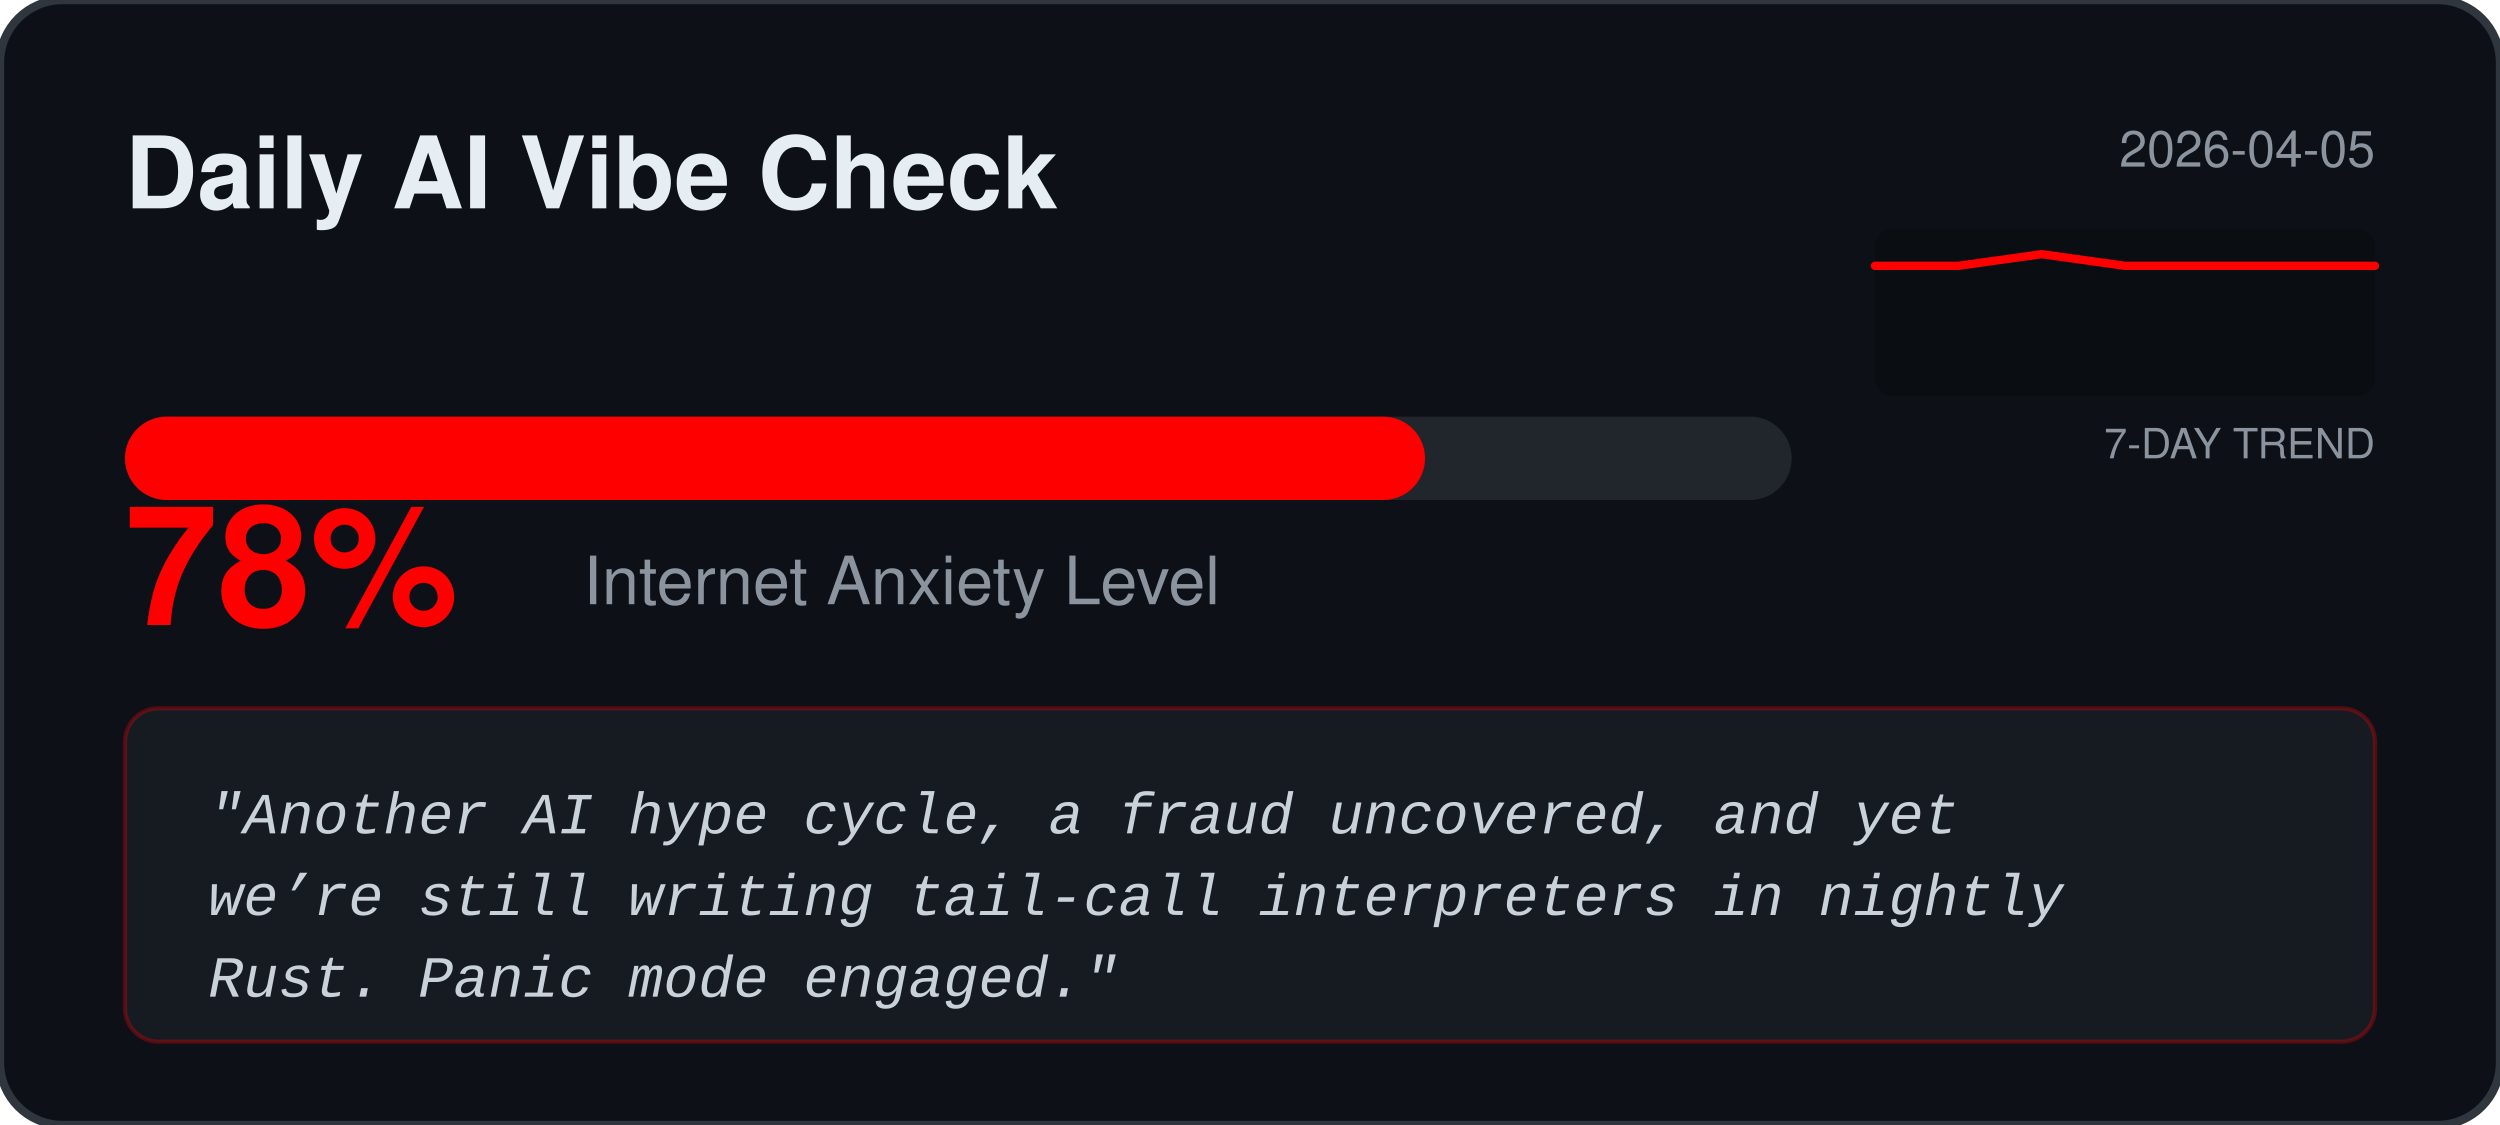
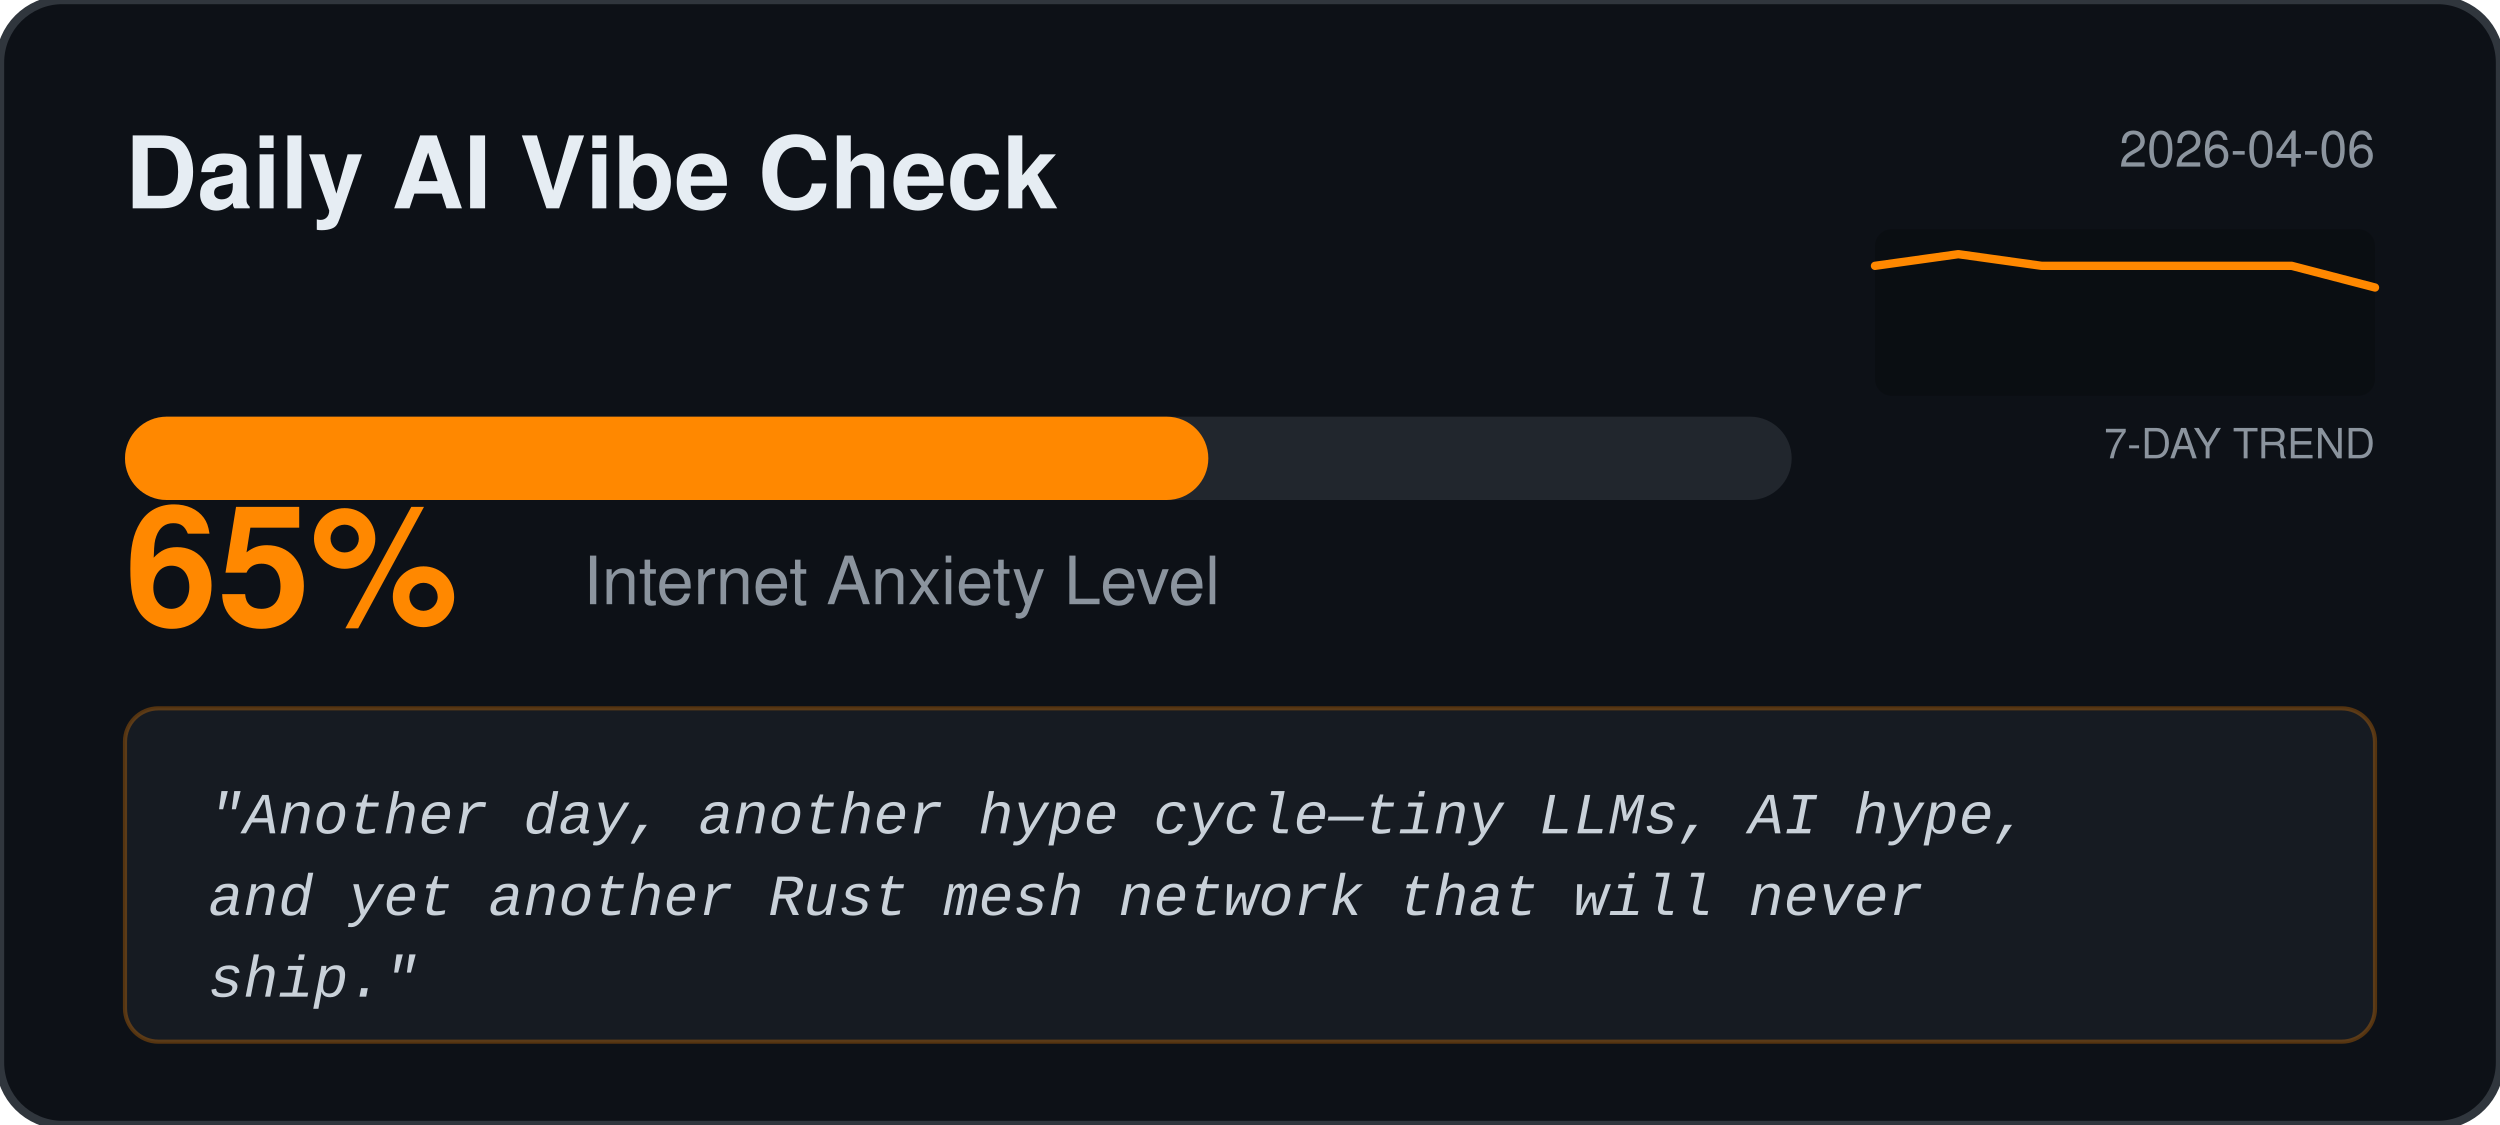
<svg xmlns="http://www.w3.org/2000/svg" width="600" height="270" viewBox="0 0 600 270" fill="none">
  <rect width="600" height="270" rx="15" fill="#0D1117" stroke="#30363D" stroke-width="2" />
  <text x="30" y="50" fill="#E6EDF3" font-family="Segoe UI, Helvetica, sans-serif" font-weight="bold" font-size="24">Daily AI Vibe Check</text>
-   <text x="570" y="40" fill="#8B949E" font-family="Segoe UI, Helvetica, sans-serif" font-size="12" text-anchor="end">2026-04-05</text>
+   <text x="570" y="40" fill="#8B949E" font-family="Segoe UI, Helvetica, sans-serif" font-size="12" text-anchor="end">2026-04-06</text>
  <rect x="450" y="55" width="120" height="40" fill="#000000" fill-opacity="0.2" rx="4" />
  <text x="570" y="110" fill="#8B949E" font-family="Segoe UI, Helvetica, sans-serif" font-size="10" text-anchor="end">7-DAY TREND</text>
-   <polyline points="450.0,63.8 470.0,63.8 490.0,61.0 510.0,63.8 530.0,63.8 550.0,63.8 570.0,63.8" fill="none" stroke="#FF0000" stroke-width="2" stroke-linecap="round" stroke-linejoin="round" />
+   <polyline points="450.0,63.8 470.0,61.0 490.0,63.8 510.0,63.8 530.0,63.8 550.0,63.8 570.0,69.0" fill="none" stroke="#FF8800" stroke-width="2" stroke-linecap="round" stroke-linejoin="round" />
  <rect x="30" y="100" width="400" height="20" rx="10" fill="#21262D" />
-   <rect x="30" y="100" width="312.0" height="20" rx="10" fill="#FF0000" />
-   <text x="30" y="150" fill="#FF0000" font-family="Segoe UI, Helvetica, sans-serif" font-weight="bold" font-size="40">78%</text>
+   <rect x="30" y="100" width="260.0" height="20" rx="10" fill="#FF8800" />
+   <text x="30" y="150" fill="#FF8800" font-family="Segoe UI, Helvetica, sans-serif" font-weight="bold" font-size="40">65%</text>
  <text x="140" y="145" fill="#8B949E" font-family="Segoe UI, Helvetica, sans-serif" font-size="16">Internet Anxiety Level</text>
-   <rect x="30" y="170" width="540" height="80" rx="8" fill="#161B22" stroke="#FF0000" stroke-opacity="0.3" />
+   <rect x="30" y="170" width="540" height="80" rx="8" fill="#161B22" stroke="#FF8800" stroke-opacity="0.3" />
  <text x="50" y="200" fill="#C9D1D9" font-family="Courier New, monospace" font-size="14" font-style="italic">
-     <tspan x="50" dy="0">"Another AI hype cycle, a fraud uncovered, and yet</tspan>
-     <tspan x="50" dy="1.4em">we’re still writing tail-call interpreters in nightly</tspan>
-     <tspan x="50" dy="1.4em">Rust. Panic mode engaged."</tspan>
+     <tspan x="50" dy="0">"Another day, another hype cycle—tiny LLMs, AI hype,</tspan>
+     <tspan x="50" dy="1.4em">and yet another Rust mesh network that will never</tspan>
+     <tspan x="50" dy="1.4em">ship."</tspan>
  </text>
</svg>
